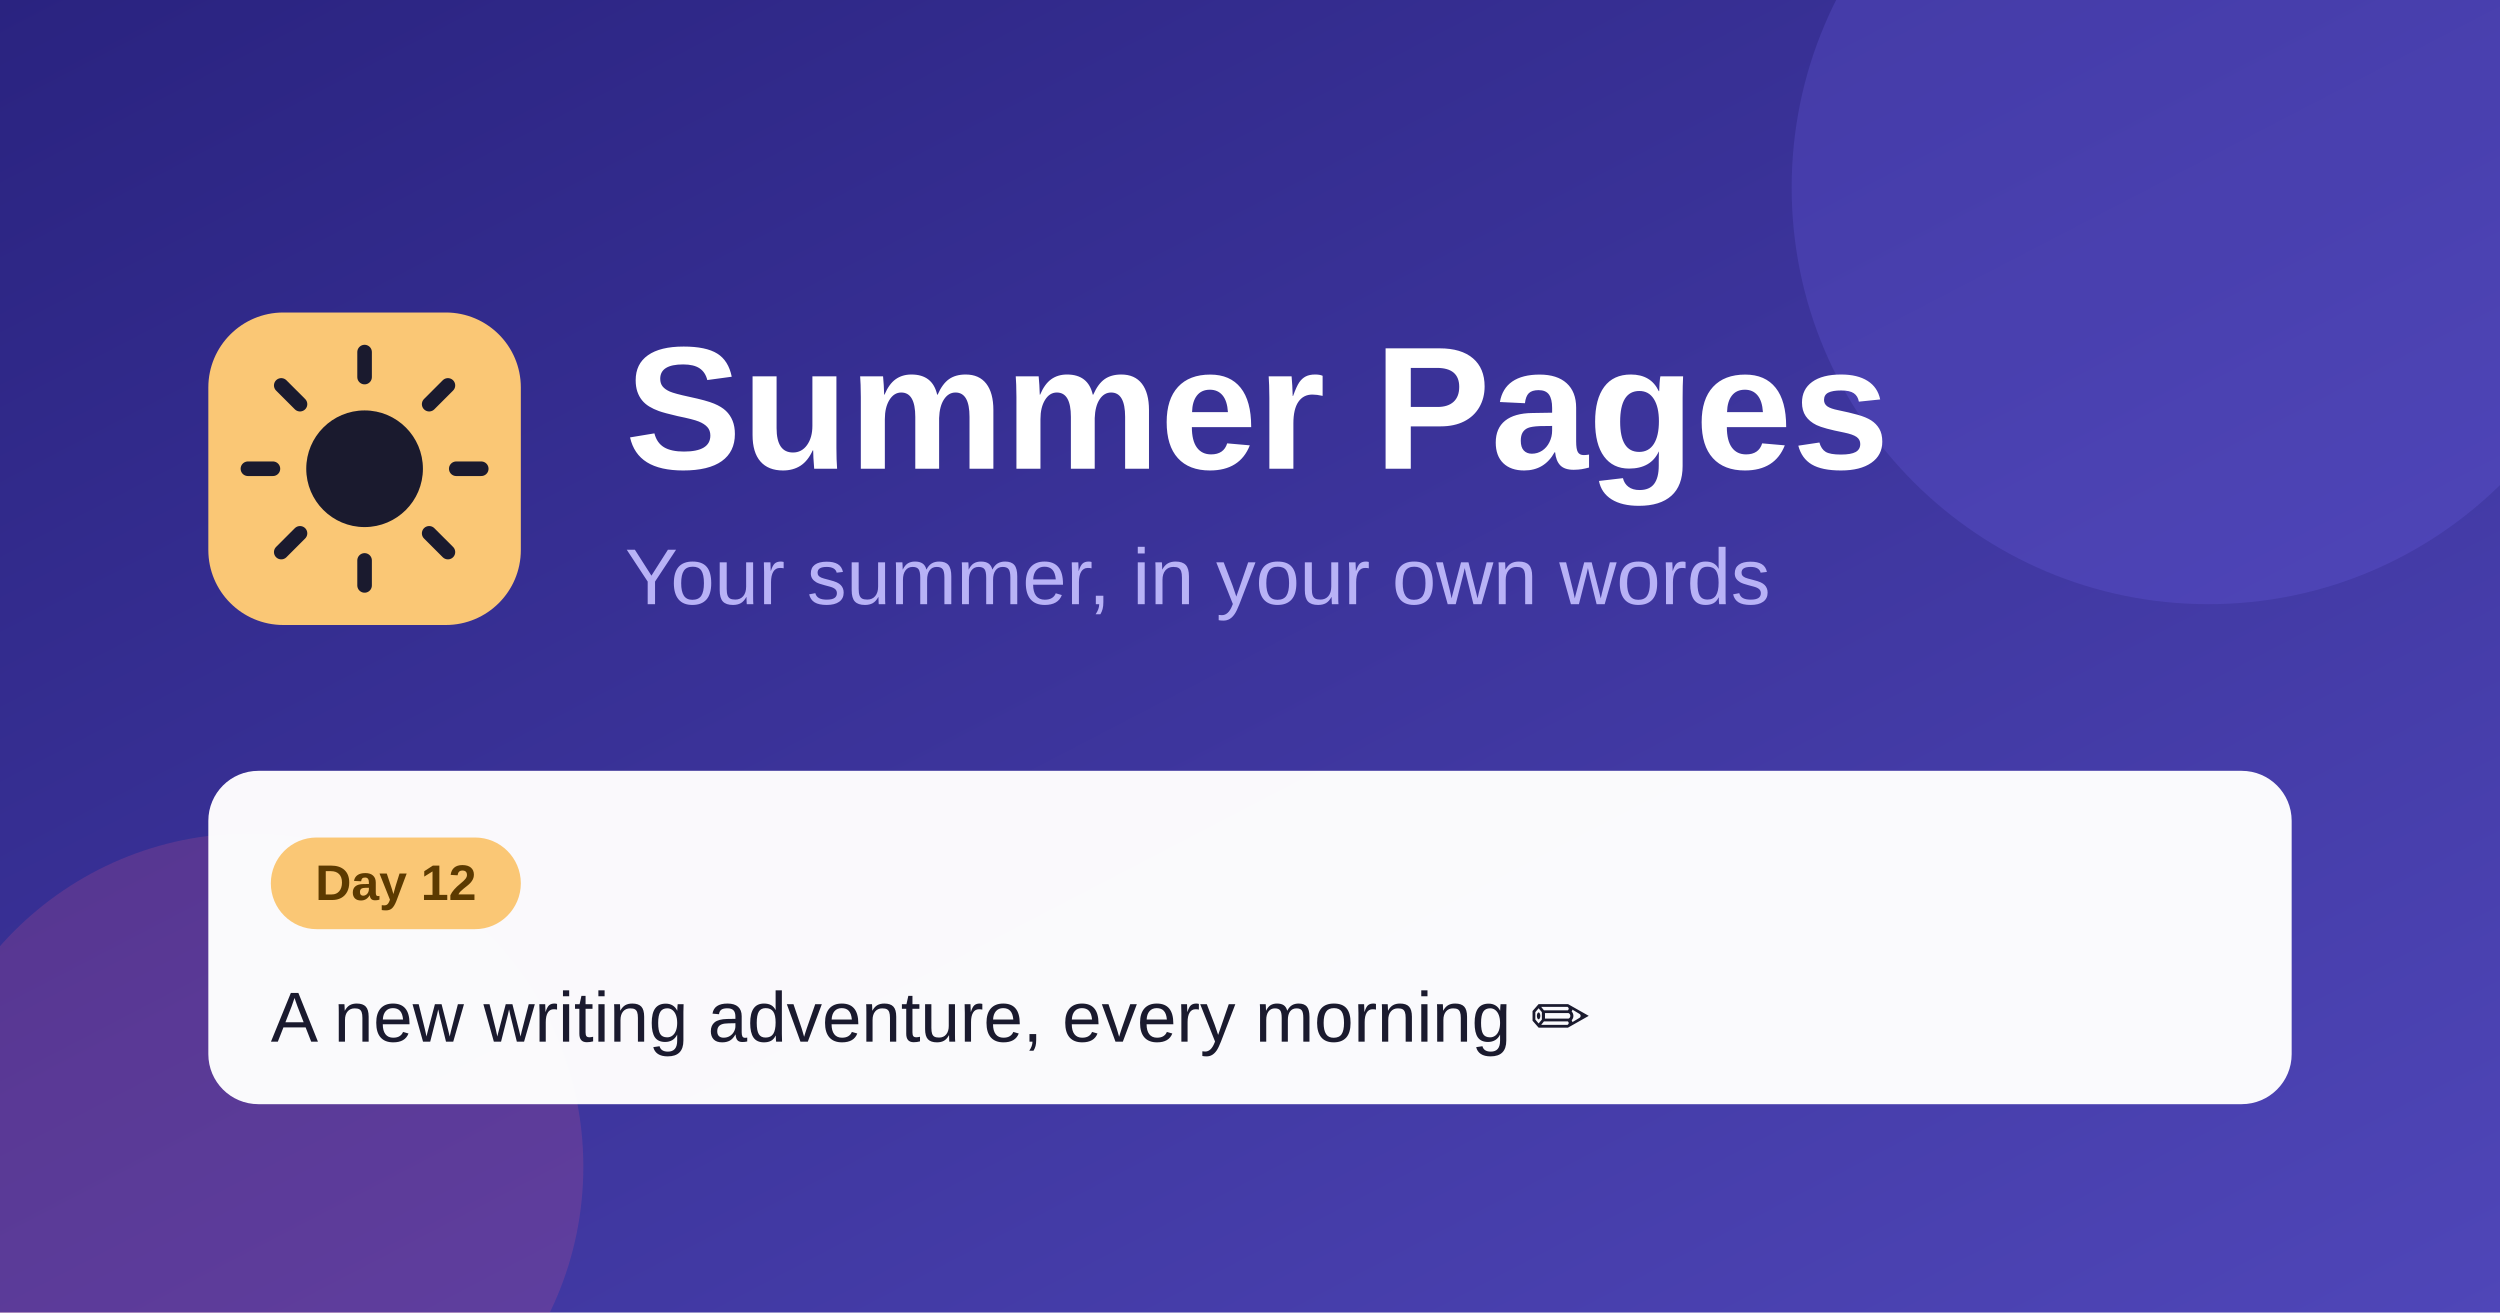
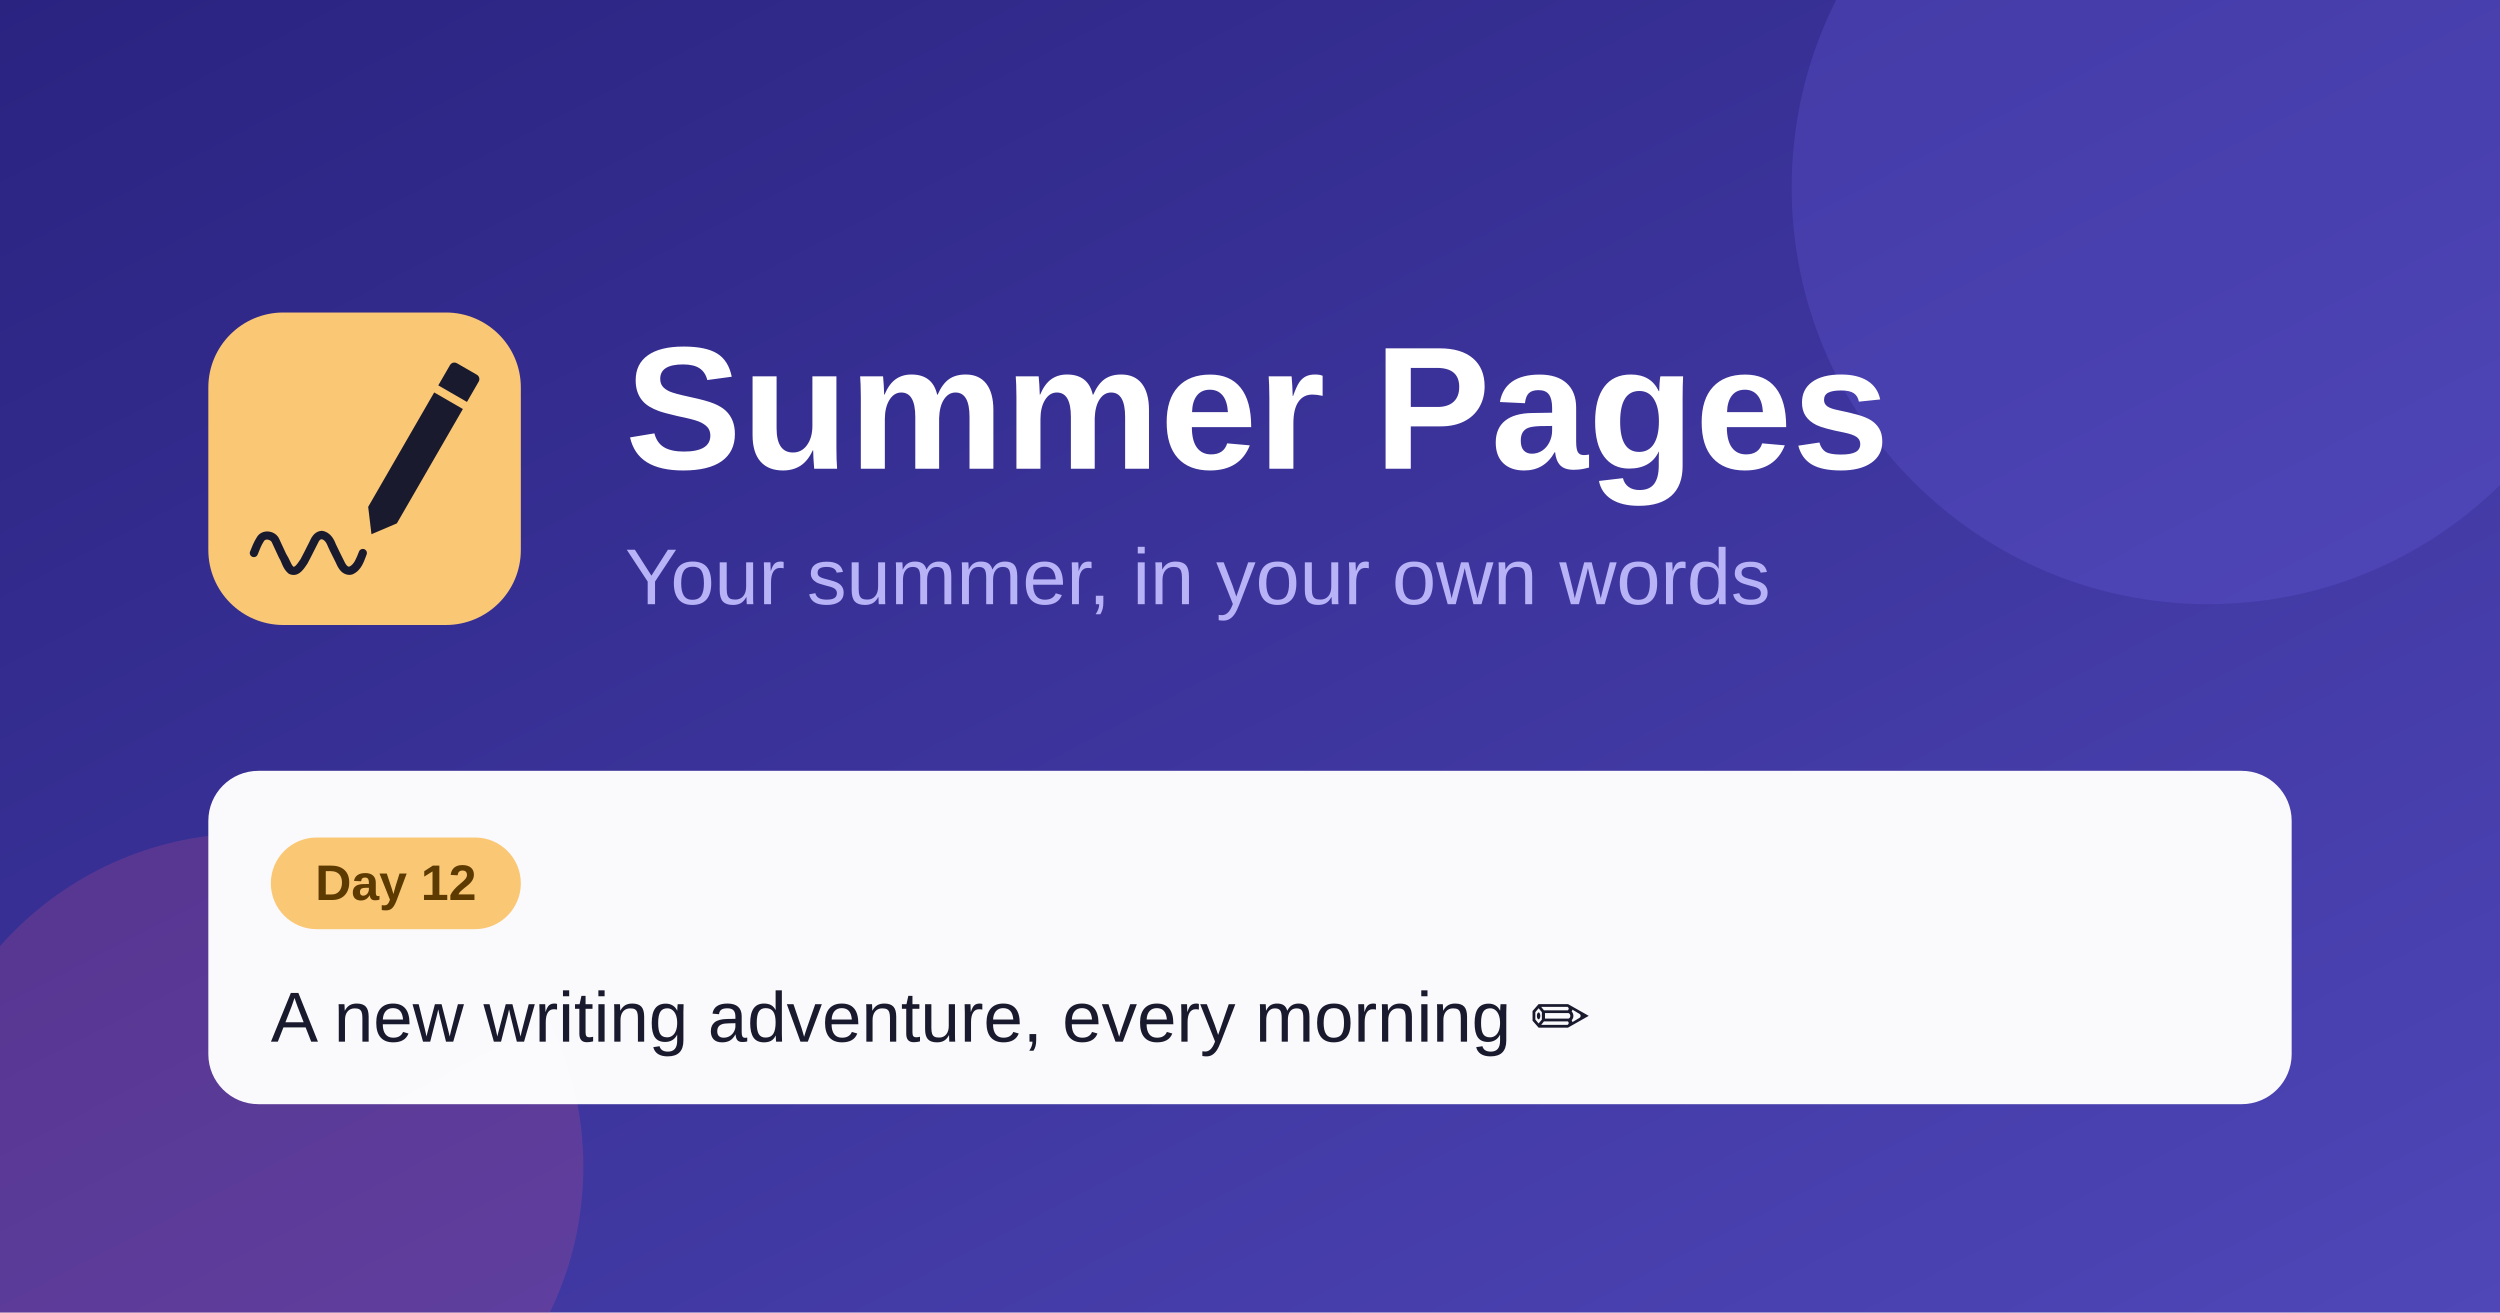
<svg xmlns="http://www.w3.org/2000/svg" width="1200" height="630" viewBox="0 0 1200 630">
  <defs>
    <linearGradient id="bg" x1="0" y1="0" x2="1" y2="1">
      <stop offset="0" stop-color="#2A2380" />
      <stop offset="1" stop-color="#4F46B8" />
    </linearGradient>
  </defs>
  <rect width="1200" height="630" fill="url(#bg)" />
  <circle cx="1060" cy="90" r="200" fill="#6B5FE4" opacity="0.25" />
  <circle cx="120" cy="560" r="160" fill="#E85B8C" opacity="0.18" />
  <rect x="100" y="150" width="150" height="150" rx="36" fill="#FAC775" />
-   <g transform="translate(175,225)" stroke="#1a1a2e" stroke-width="7" stroke-linecap="round" fill="none">
-     <circle r="28" fill="#1a1a2e" stroke="none" />
-     <line x1="0" y1="-44" x2="0" y2="-56" />
-     <line x1="31" y1="-31" x2="40" y2="-40" />
-     <line x1="44" y1="0" x2="56" y2="0" />
-     <line x1="31" y1="31" x2="40" y2="40" />
-     <line x1="0" y1="44" x2="0" y2="56" />
-     <line x1="-31" y1="31" x2="-40" y2="40" />
-     <line x1="-44" y1="0" x2="-56" y2="0" />
-     <line x1="-31" y1="-31" x2="-40" y2="-40" />
-   </g>
+   <svg x="115" y="165" width="120" height="120" viewBox="240 240 720 720">
+     <path fill="#1a1a2e" d="m860.43 294.24c-5.664-0.777-11.332 1.84-14.445 7.234l-33.738 58.43 81.352 46.945h-0.004c0.422 0.246 0.832 0.516 1.219 0.812l33.762-58.477c4.16-7.207 1.809-15.871-5.394-20.035l-57.141-32.953c-1.797-1.035-3.703-1.68-5.586-1.961zm-59.934 86.008-190.16 329.47 9.457 78.844 73.137-31.234 190.21-329.45v0.004c-0.461-0.191-0.906-0.418-1.336-0.668zm-324.26 398.5v0.023l-0.004 0.004c-0.309 0.016-0.621 0.047-0.93 0.086-13.18 0.992-22.43 10.188-27.438 18.48-5.004 8.293-7.871 16.605-10.648 21.156v0.004c-0.184 0.246-0.359 0.5-0.523 0.762-7.055 13.988-13.852 27.887-21.156 41.285-4.832 6.906-9.707 14.473-13.969 18.48-2.188 2.059-4.062 3.008-5.109 3.293-0.496 0.133-1.211-0.223-1.672-0.27-7.367-7.289-10.445-21.262-20.465-36.508-0.168-0.27-0.16-0.355-0.336-0.621-6.668-14.543-13.375-29.23-20.727-44.746h0.004c-0.113-0.234-0.23-0.465-0.359-0.691-6.488-11.684-18.469-17.855-30.613-18.816-12.082-0.953-25.758 4.238-32.688 16.715-8.852 13.602-14.094 28.051-19.363 40.949v0.004c-2.445 6.019 0.449 12.883 6.469 15.328 6.023 2.445 12.887-0.449 15.332-6.473 5.66-13.848 10.359-26.934 17.406-37.559 0.188-0.285 0.363-0.582 0.527-0.883 2.039-3.734 5.473-5.078 10.48-4.68 5.012 0.402 10.066 3.418 11.988 6.875 7.445 15.73 14.266 30.609 21.059 45.441 0.277 0.609 0.605 1.191 0.98 1.746 6.754 10.051 9.371 28.941 25.742 43.125l-0.004-0.004c0.797 0.688 1.68 1.266 2.629 1.719 6.441 3.098 13.688 3.684 19.844 1.98 6.152-1.691 10.977-5.121 14.922-8.836 7.894-7.422 13.254-16.465 17.527-22.543v0.004c0.25-0.359 0.48-0.734 0.691-1.121 7.602-13.898 14.473-27.957 21.418-41.738l0.43-0.863c4.465-7.578 7.254-15.293 10.316-20.367 2.887-4.781 4.734-5.984 8.168-6.519 3.648 0.758 6.883 2.348 10.051 6.066 3.578 4.191 6.66 10.25 8.859 16.141l-0.004 0.004c0.082 0.23 0.168 0.461 0.266 0.691 7.078 16.066 15.434 30.938 22.375 45.703 2.973 7.035 7.113 15.891 14.23 23.352 7.117 7.461 19.469 13.297 32.258 9.598 0.496-0.133 0.98-0.301 1.457-0.5 26-11.52 33.109-39.066 40.164-56.902h-0.004c1.195-2.906 1.18-6.168-0.047-9.059-1.227-2.894-3.562-5.172-6.481-6.336-2.918-1.16-6.18-1.105-9.059 0.156-2.879 1.258-5.133 3.617-6.262 6.547-7.582 19.172-13.805 36.66-27.223 43.195-3.148 0.668-4.691 0.312-7.809-2.938-3.496-3.664-7.043-10.379-9.551-16.309l0.004 0.004c-0.086-0.137-0.172-0.273-0.266-0.402-7.359-15.711-15.516-30.359-22.016-45.012-2.828-7.586-6.781-15.961-13.012-23.258-6.231-7.297-15.348-13.672-26.719-14.898-0.383-0.047-0.762-0.078-1.148-0.09z" />
+   </svg>
  <text x="300" y="225" font-family="Verdana, Arial, sans-serif" font-size="84" font-weight="bold" fill="#FFFFFF">Summer Pages</text>
  <text x="300" y="290" font-family="Verdana, Arial, sans-serif" font-size="38" fill="#B8B2F6">Your summer, in your own words</text>
  <rect x="100" y="370" width="1000" height="160" rx="24" fill="#FFFFFF" opacity="0.97" />
  <rect x="130" y="402" width="120" height="44" rx="22" fill="#FAC775" />
  <text x="190" y="432" font-family="Verdana, Arial, sans-serif" font-size="24" font-weight="bold" fill="#5C3A00" text-anchor="middle">Day 12</text>
  <text x="130" y="500" font-family="Verdana, Arial, sans-serif" font-size="34" fill="#1a1a2e">A new writing adventure, every morning ✏️</text>
</svg>
